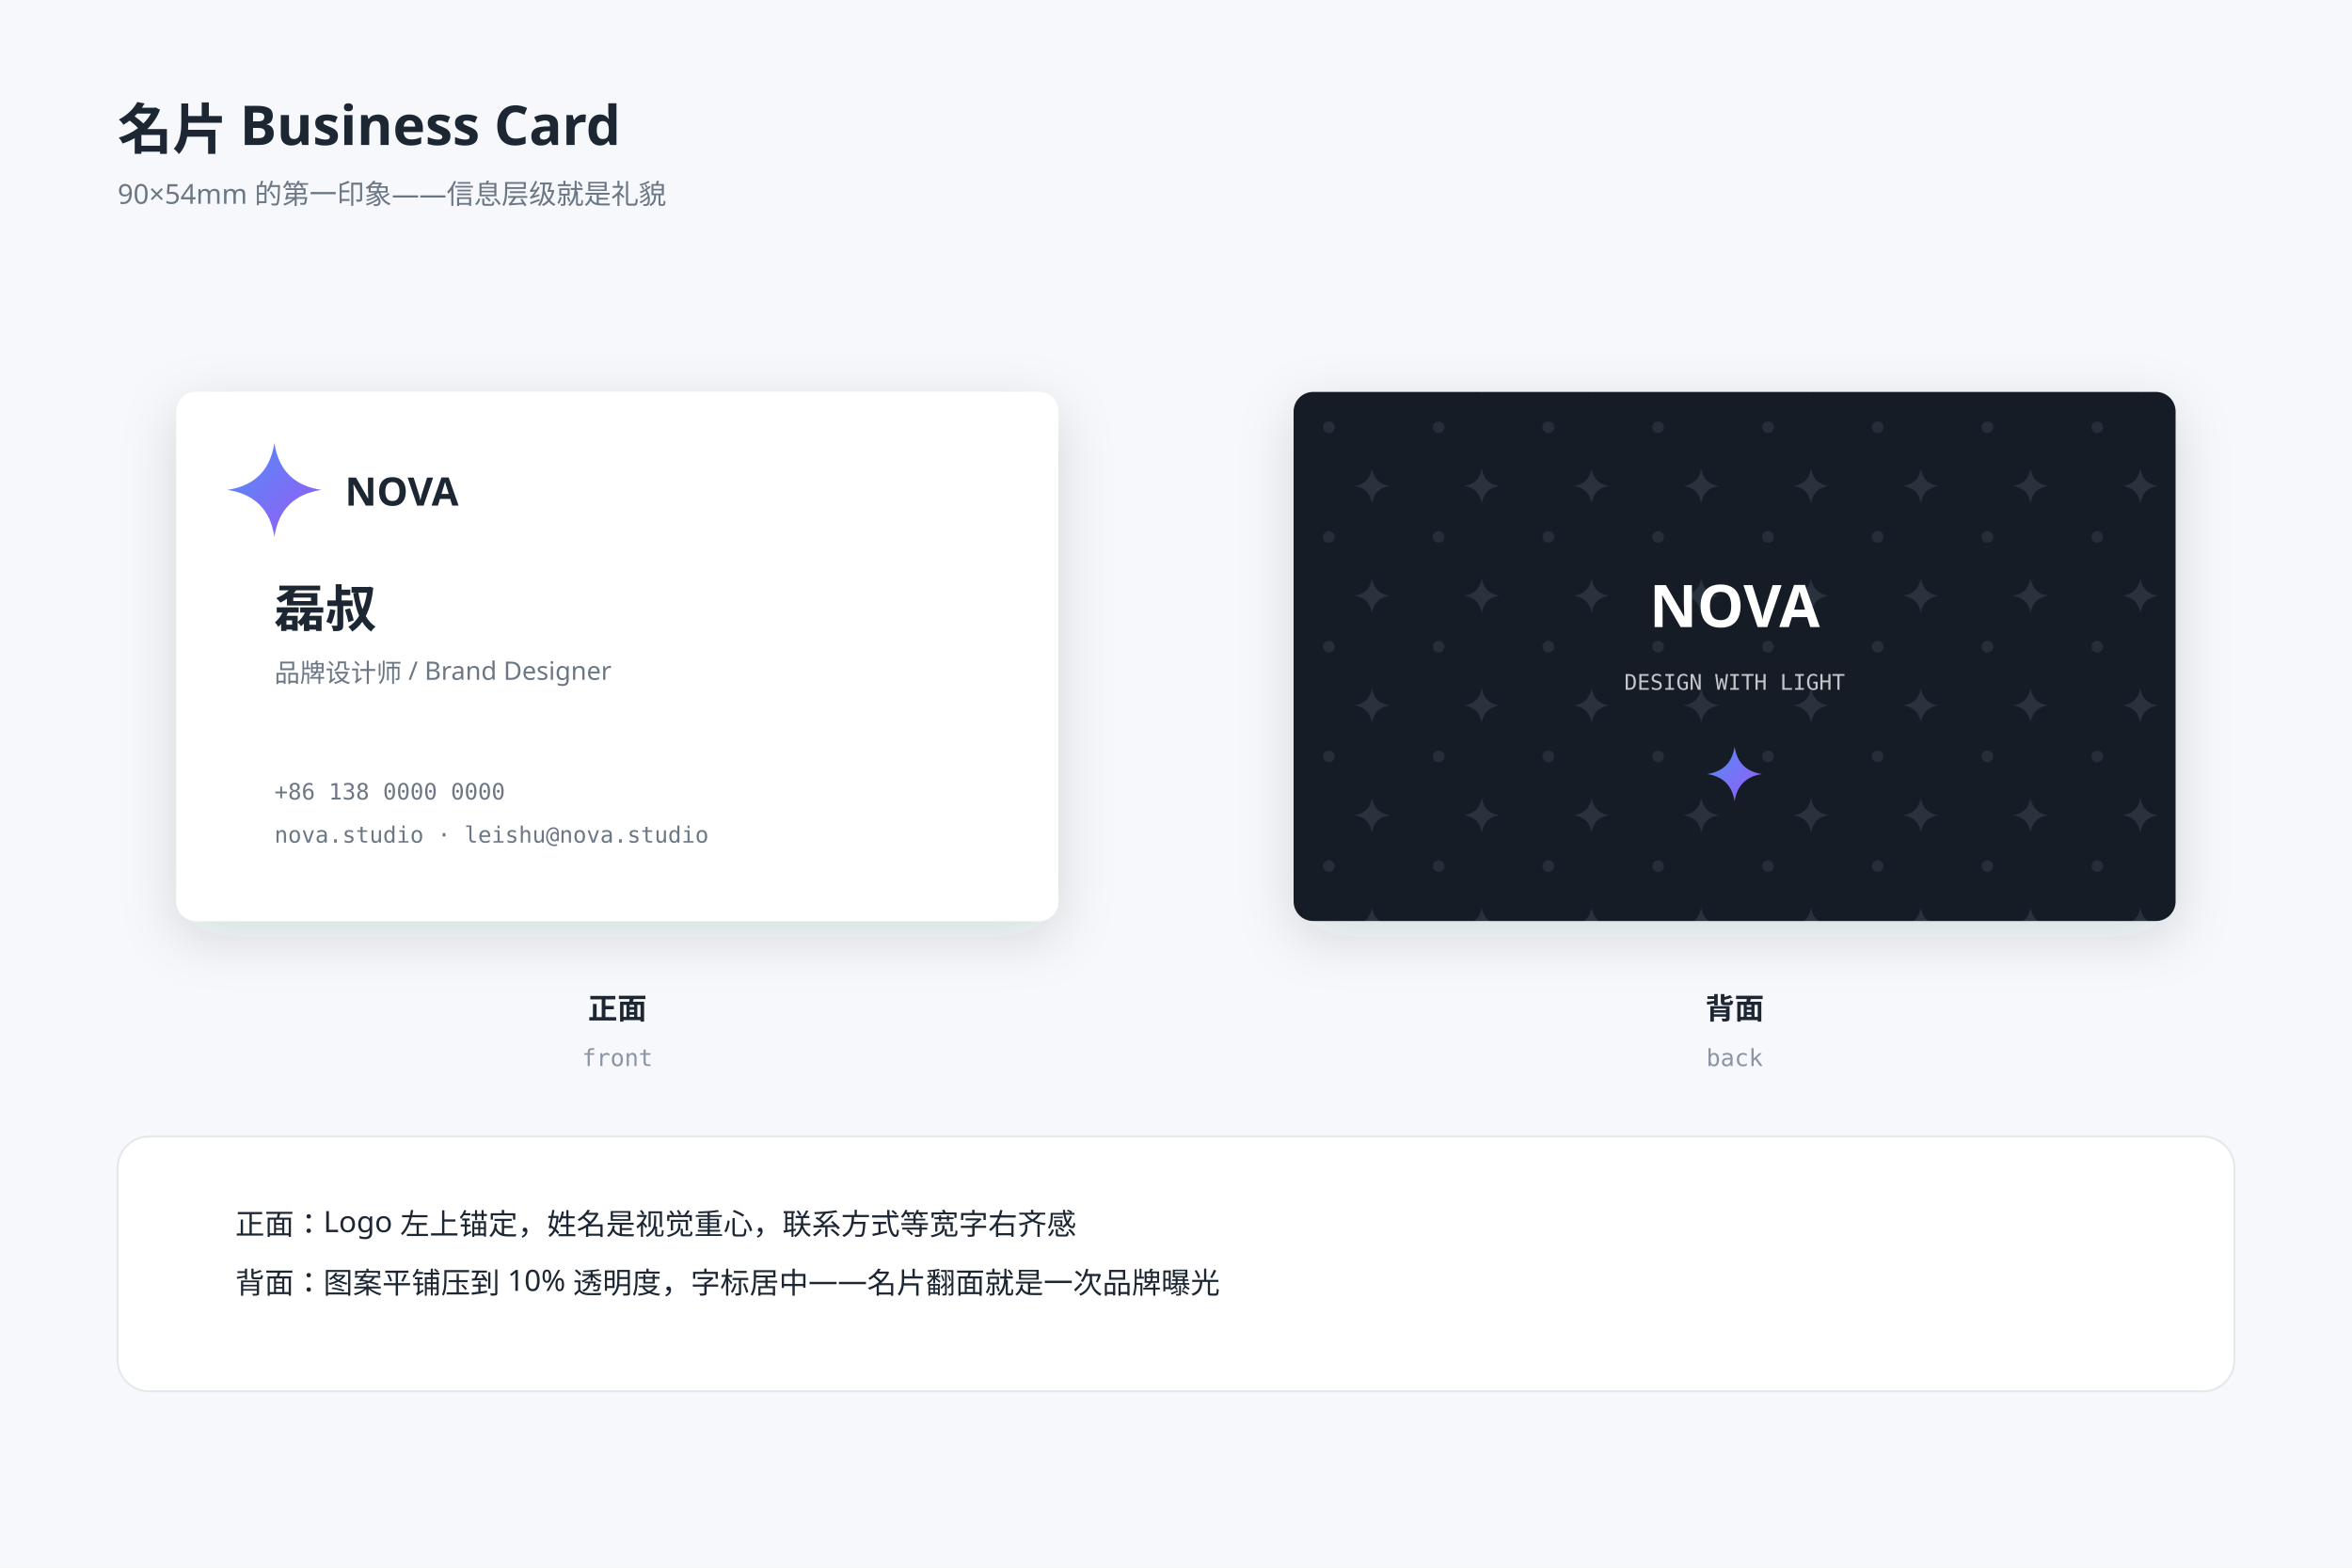
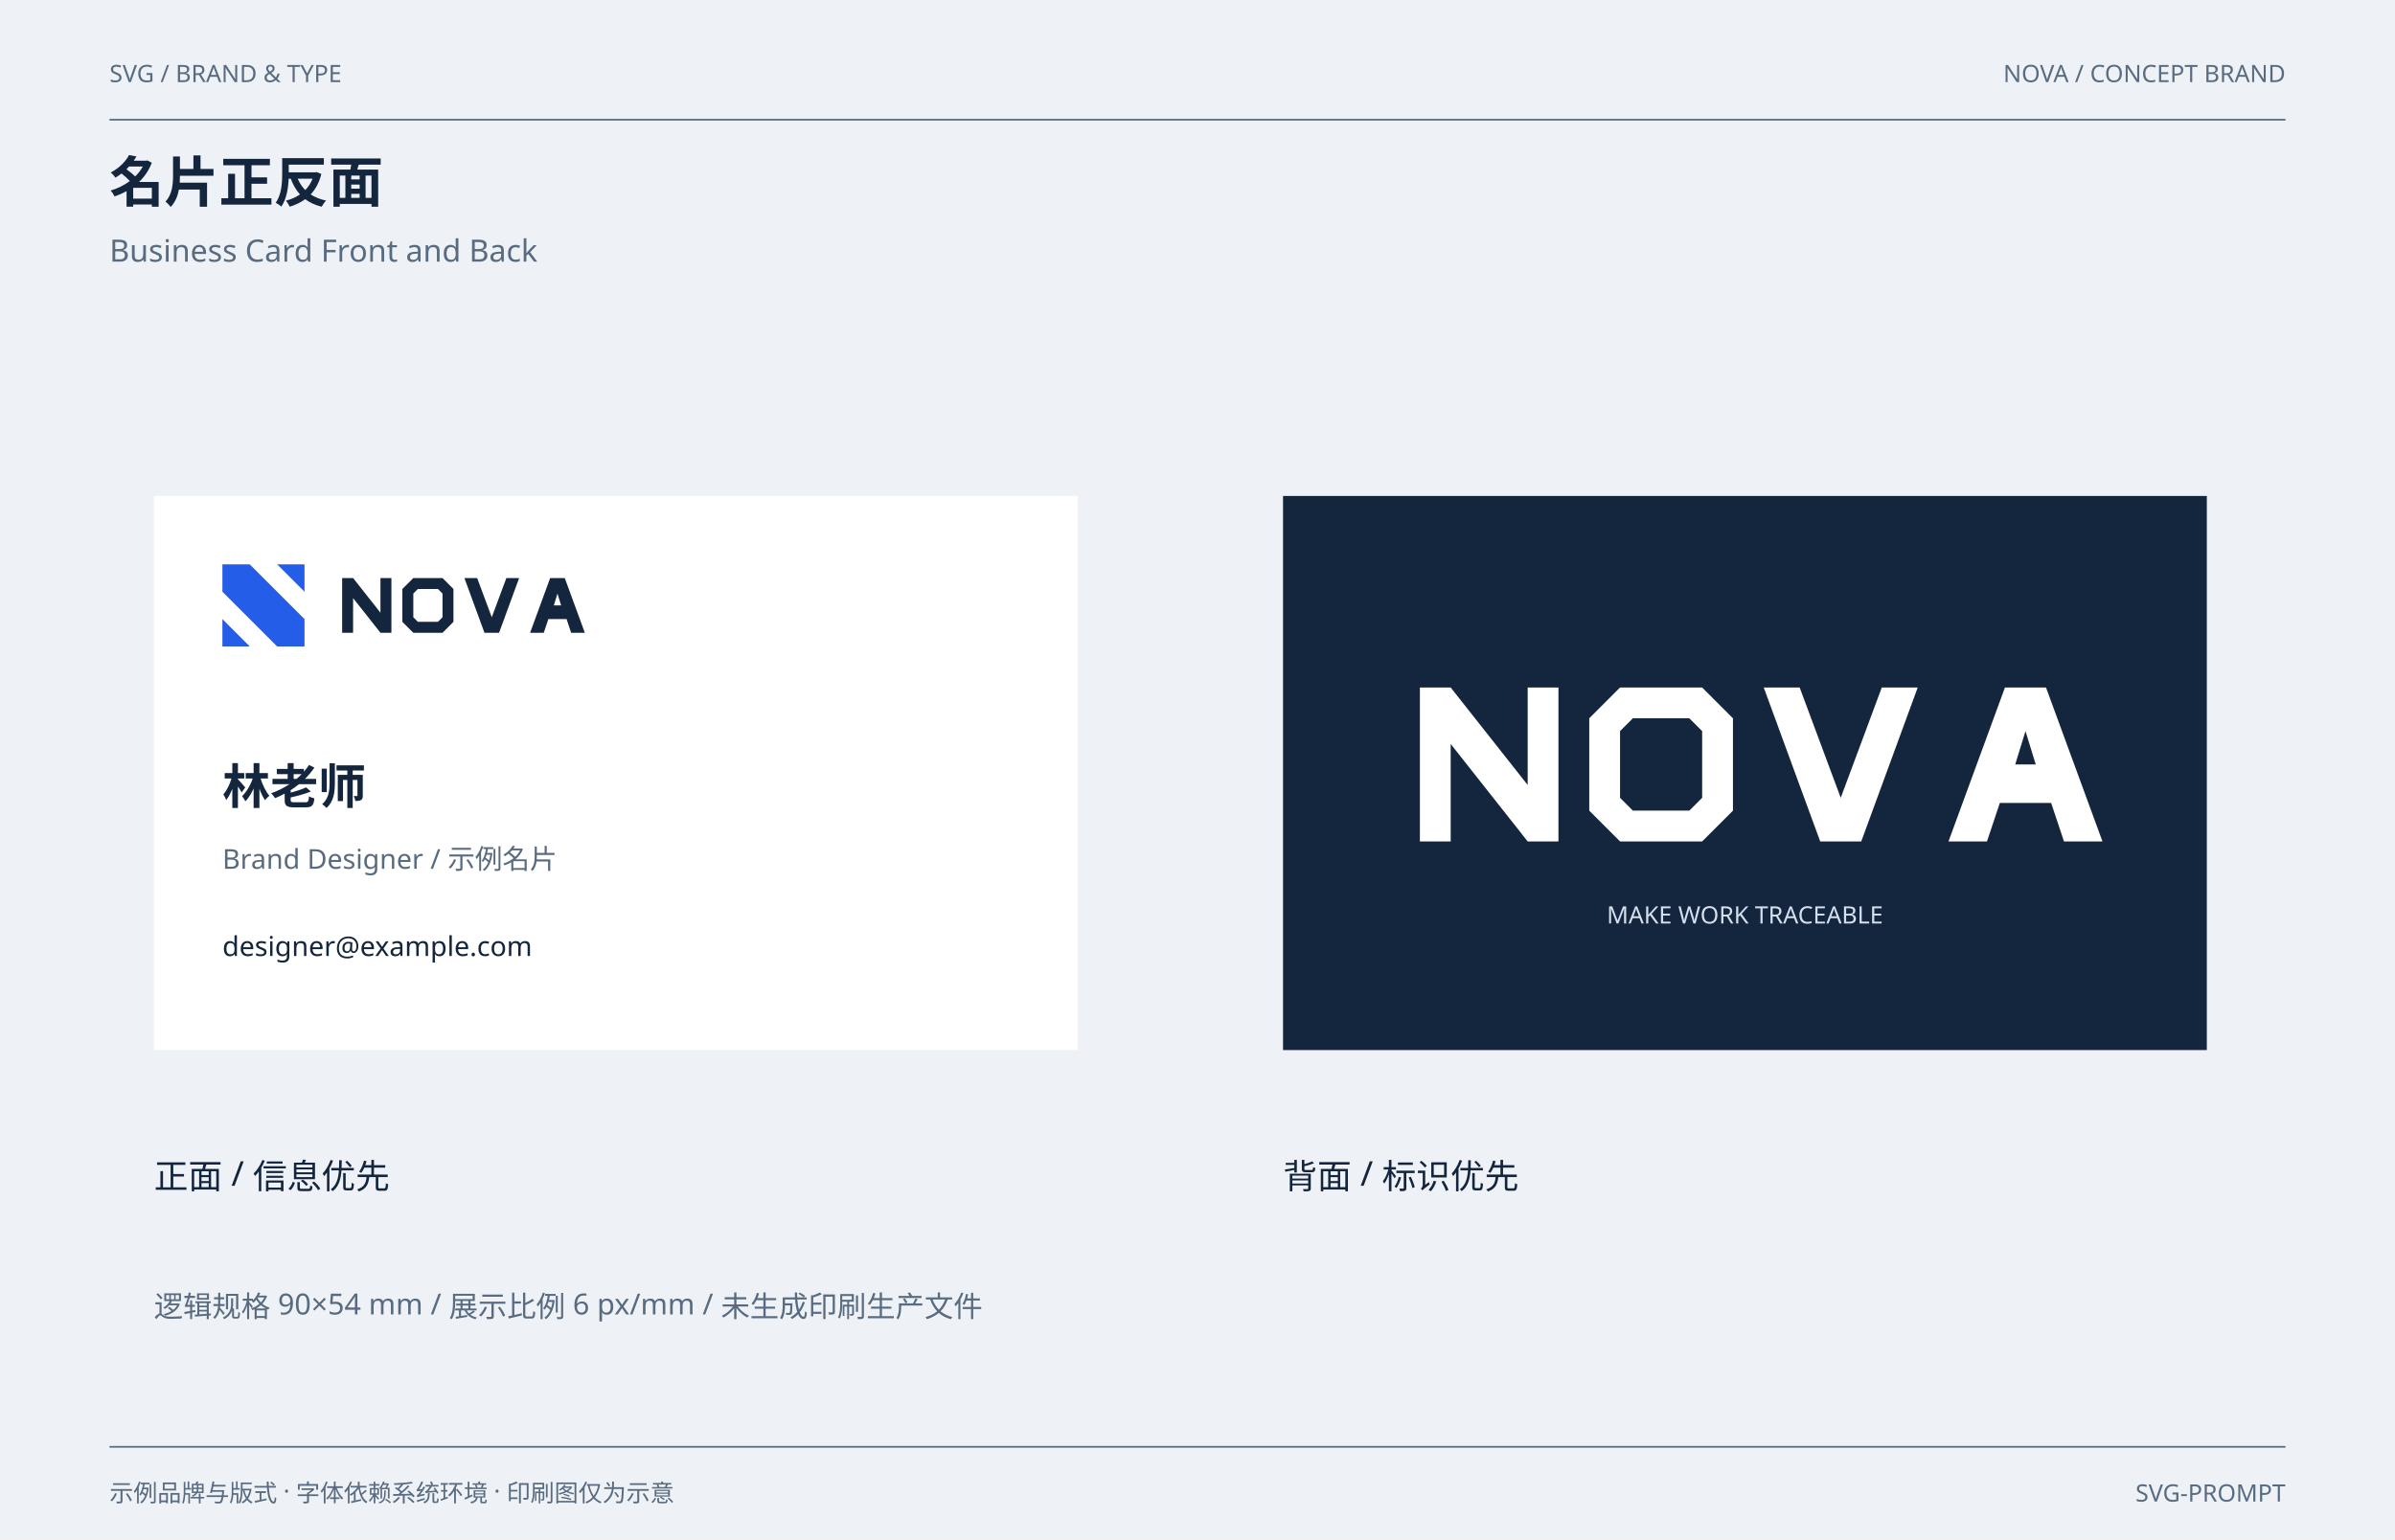
- <svg xmlns="http://www.w3.org/2000/svg" width="1200" height="800" viewBox="0 0 1200 800" font-family="PingFang SC, Hiragino Sans GB, Microsoft YaHei, sans-serif">
-   <rect width="1200" height="800" fill="#f6f8fb" />
-   <text x="60" y="76" font-size="28" font-weight="700" fill="#1c2733">名片 Business Card</text>
-   <text x="60" y="104" font-size="14" fill="#6b7785">90×54mm 的第一印象——信息层级就是礼貌</text>
+ <svg xmlns="http://www.w3.org/2000/svg" width="1400" height="900" viewBox="0 0 1400 900" font-family="PingFang SC, Microsoft YaHei, sans-serif" role="img" aria-labelledby="title desc">
+   <rect x="0.000" y="0.000" width="1400.000" height="900.000" fill="#eef2f6" rx="0" />
+   <text x="64.000" y="48.000" font-size="14" fill="#596b80" text-anchor="start" font-weight="400">SVG / BRAND &amp; TYPE</text>
+   <text x="1336.000" y="48.000" font-size="14" fill="#596b80" text-anchor="end" font-weight="400">NOVA / CONCEPT BRAND</text>
+   <line x1="64.000" y1="70.000" x2="1336.000" y2="70.000" stroke="#596b80" stroke-width="1" />
+   <text x="64.000" y="118.000" font-size="32" fill="#14263d" text-anchor="start" font-weight="700">名片正反面</text>
+   <text x="64.000" y="153.000" font-size="18" fill="#596b80" text-anchor="start" font-weight="400">Business Card Front and Back</text>
+   <line x1="64.000" y1="846.000" x2="1336.000" y2="846.000" stroke="#596b80" stroke-width="1" />
+   <text x="64.000" y="878.000" font-size="14" fill="#596b80" text-anchor="start" font-weight="400">示例品牌与版式 · 字体依赖系统环境 · 印刷图仅为示意</text>
+   <text x="1336.000" y="878.000" font-size="14" fill="#596b80" text-anchor="end" font-weight="400">SVG-PROMPT</text>
  <defs>
-     <linearGradient id="lg4" x1="0" y1="0" x2="1" y2="1">
-       <stop offset="0" stop-color="#4f8ef7" />
-       <stop offset="1" stop-color="#9b59f5" />
-     </linearGradient>
-     <pattern id="bp" width="56" height="56" patternUnits="userSpaceOnUse">
-       <rect width="56" height="56" fill="#141c28" />
-       <path d="M 28 15 Q 29.17 22.83 37 24 Q 29.17 25.17 28 33 Q 26.83 25.17 19 24 Q 26.83 22.83 28 15 Z" fill="rgba(255,255,255,0.10)" />
-       <circle cx="6" cy="50" r="3" fill="rgba(255,255,255,0.08)" />
-     </pattern>
-     <filter id="csh" x="-20%" y="-20%" width="140%" height="160%">
-       <feDropShadow dx="0" dy="8" stdDeviation="14" flood-color="#1c2733" flood-opacity="0.14" />
-     </filter>
+     <symbol id="nova-mark" viewBox="0 0 6 6">
+       <path d="M0 0 L2 0 L6 4 L6 6 L4 6 L0 2 Z M4 0 L6 0 L6 2 Z M0 4 L0 6 L2 6 Z" />
+     </symbol>
+     <symbol id="nova-wordmark" viewBox="0 0 266 60">
+       <path d="M0 0 H12 L42 38 V0 H54 V60 H42 L12 22 V60 H0 Z" transform="translate(0 0)" fill-rule="evenodd" />
+       <path d="M12 0 H44 L56 12 V48 L44 60 H12 L0 48 V12 Z M17 12 L12 17 V43 L17 48 H39 L44 43 V17 L39 12 Z" transform="translate(66 0)" fill-rule="evenodd" />
+       <path d="M0 0 H14 L30 43 L46 0 H60 L38 60 H22 Z" transform="translate(134 0)" fill-rule="evenodd" />
+       <path d="M0 60 L22 0 H38 L60 60 H45 L40 45 H20 L15 60 Z M26 30 H34 L30 17 Z" transform="translate(206 0)" fill-rule="evenodd" />
+     </symbol>
  </defs>
-   <g filter="url(#csh)">
-     <rect x="90" y="200" width="450" height="270" rx="10" fill="#fff" />
-   </g>
-   <path d="M 140 226 Q 143.12 246.88 164 250 Q 143.12 253.12 140 274 Q 136.88 253.12 116 250 Q 136.88 246.88 140 226 Z" fill="url(#lg4)" />
-   <text x="176" y="258" font-size="20" fill="#1c2733" text-anchor="start" font-weight="700">NOVA</text>
-   <text x="140" y="320" font-size="26" fill="#1c2733" text-anchor="start" font-weight="700">磊叔</text>
-   <text x="140" y="348" font-size="13" fill="#6b7785" text-anchor="start">品牌设计师 / Brand Designer</text>
-   <text x="140" y="408" font-size="11.5" fill="#6b7785" text-anchor="start" font-family="SFMono-Regular, Menlo, monospace">+86 138 0000 0000</text>
-   <text x="140" y="430" font-size="11.5" fill="#6b7785" text-anchor="start" font-family="SFMono-Regular, Menlo, monospace">nova.studio · leishu@nova.studio</text>
-   <text x="540" y="200" font-size="0" fill="#1c2733" text-anchor="start" />
-   <text x="315" y="520" font-size="15" fill="#1c2733" text-anchor="middle" font-weight="600">正面</text>
-   <text x="315" y="544" font-size="12" fill="#8a94a3" text-anchor="middle" font-family="SFMono-Regular, Menlo, monospace">front</text>
-   <g filter="url(#csh)">
-     <rect x="660" y="200" width="450" height="270" rx="10" fill="url(#bp)" />
-   </g>
-   <text x="885" y="320" font-size="30" fill="#fff" text-anchor="middle" font-weight="700">NOVA</text>
-   <text x="885" y="352" font-size="11" fill="rgba(255,255,255,0.75)" text-anchor="middle" font-family="SFMono-Regular, Menlo, monospace">DESIGN WITH LIGHT</text>
-   <path d="M 885 381 Q 886.82 393.18 899 395 Q 886.82 396.82 885 409 Q 883.18 396.82 871 395 Q 883.18 393.18 885 381 Z" fill="url(#lg4)" />
-   <text x="885" y="520" font-size="15" fill="#1c2733" text-anchor="middle" font-weight="600">背面</text>
-   <text x="885" y="544" font-size="12" fill="#8a94a3" text-anchor="middle" font-family="SFMono-Regular, Menlo, monospace">back</text>
-   <g>
-     <rect x="60" y="580" width="1080" height="130" rx="16" fill="#ffffff" stroke="#e3e8ef" />
-     <text x="120" y="630" font-size="15" fill="#1c2733" text-anchor="start">正面：Logo 左上锚定，姓名是视觉重心，联系方式等宽字右齐感</text>
-     <text x="120" y="660" font-size="15" fill="#1c2733" text-anchor="start">背面：图案平铺压到 10% 透明度，字标居中——名片翻面就是一次品牌曝光</text>
-   </g>
+   <rect x="90.000" y="290.000" width="540.000" height="324.000" fill="#ffffff" rx="0" data-print-width="90" data-print-height="54" />
+   <rect x="750.000" y="290.000" width="540.000" height="324.000" fill="#14263d" rx="0" data-print-width="90" data-print-height="54" />
+   <use href="#nova-mark" x="130" y="330" width="48" height="48" fill="#245ee8" data-mark-size="48" />
+   <use href="#nova-wordmark" x="200" y="338" width="141.867" height="32" fill="#14263d" data-word-height="32" />
+   <text x="130.000" y="470.000" font-size="28" fill="#14263d" text-anchor="start" font-weight="700">林老师</text>
+   <text x="130.000" y="508.000" font-size="16" fill="#596b80" text-anchor="start" font-weight="400">Brand Designer / 示例名片</text>
+   <text x="130.000" y="559.000" font-size="16" fill="#14263d" text-anchor="start" font-weight="400">designer@example.com</text>
+   <use href="#nova-wordmark" x="830" y="402" width="399" height="90" fill="#fff" data-word-height="90" />
+   <text x="1020.000" y="540.000" font-size="14" fill="#d5dfed" text-anchor="middle" font-weight="400">MAKE WORK TRACEABLE</text>
+   <text x="90.000" y="695.000" font-size="20" fill="#14263d" text-anchor="start" font-weight="400">正面 / 信息优先</text>
+   <text x="750.000" y="695.000" font-size="20" fill="#14263d" text-anchor="start" font-weight="400">背面 / 标识优先</text>
+   <text x="90.000" y="770.000" font-size="17" fill="#596b80" text-anchor="start" font-weight="400">逻辑规格 90×54 mm / 展示比例 6 px/mm / 未生成印刷生产文件</text>
</svg>
